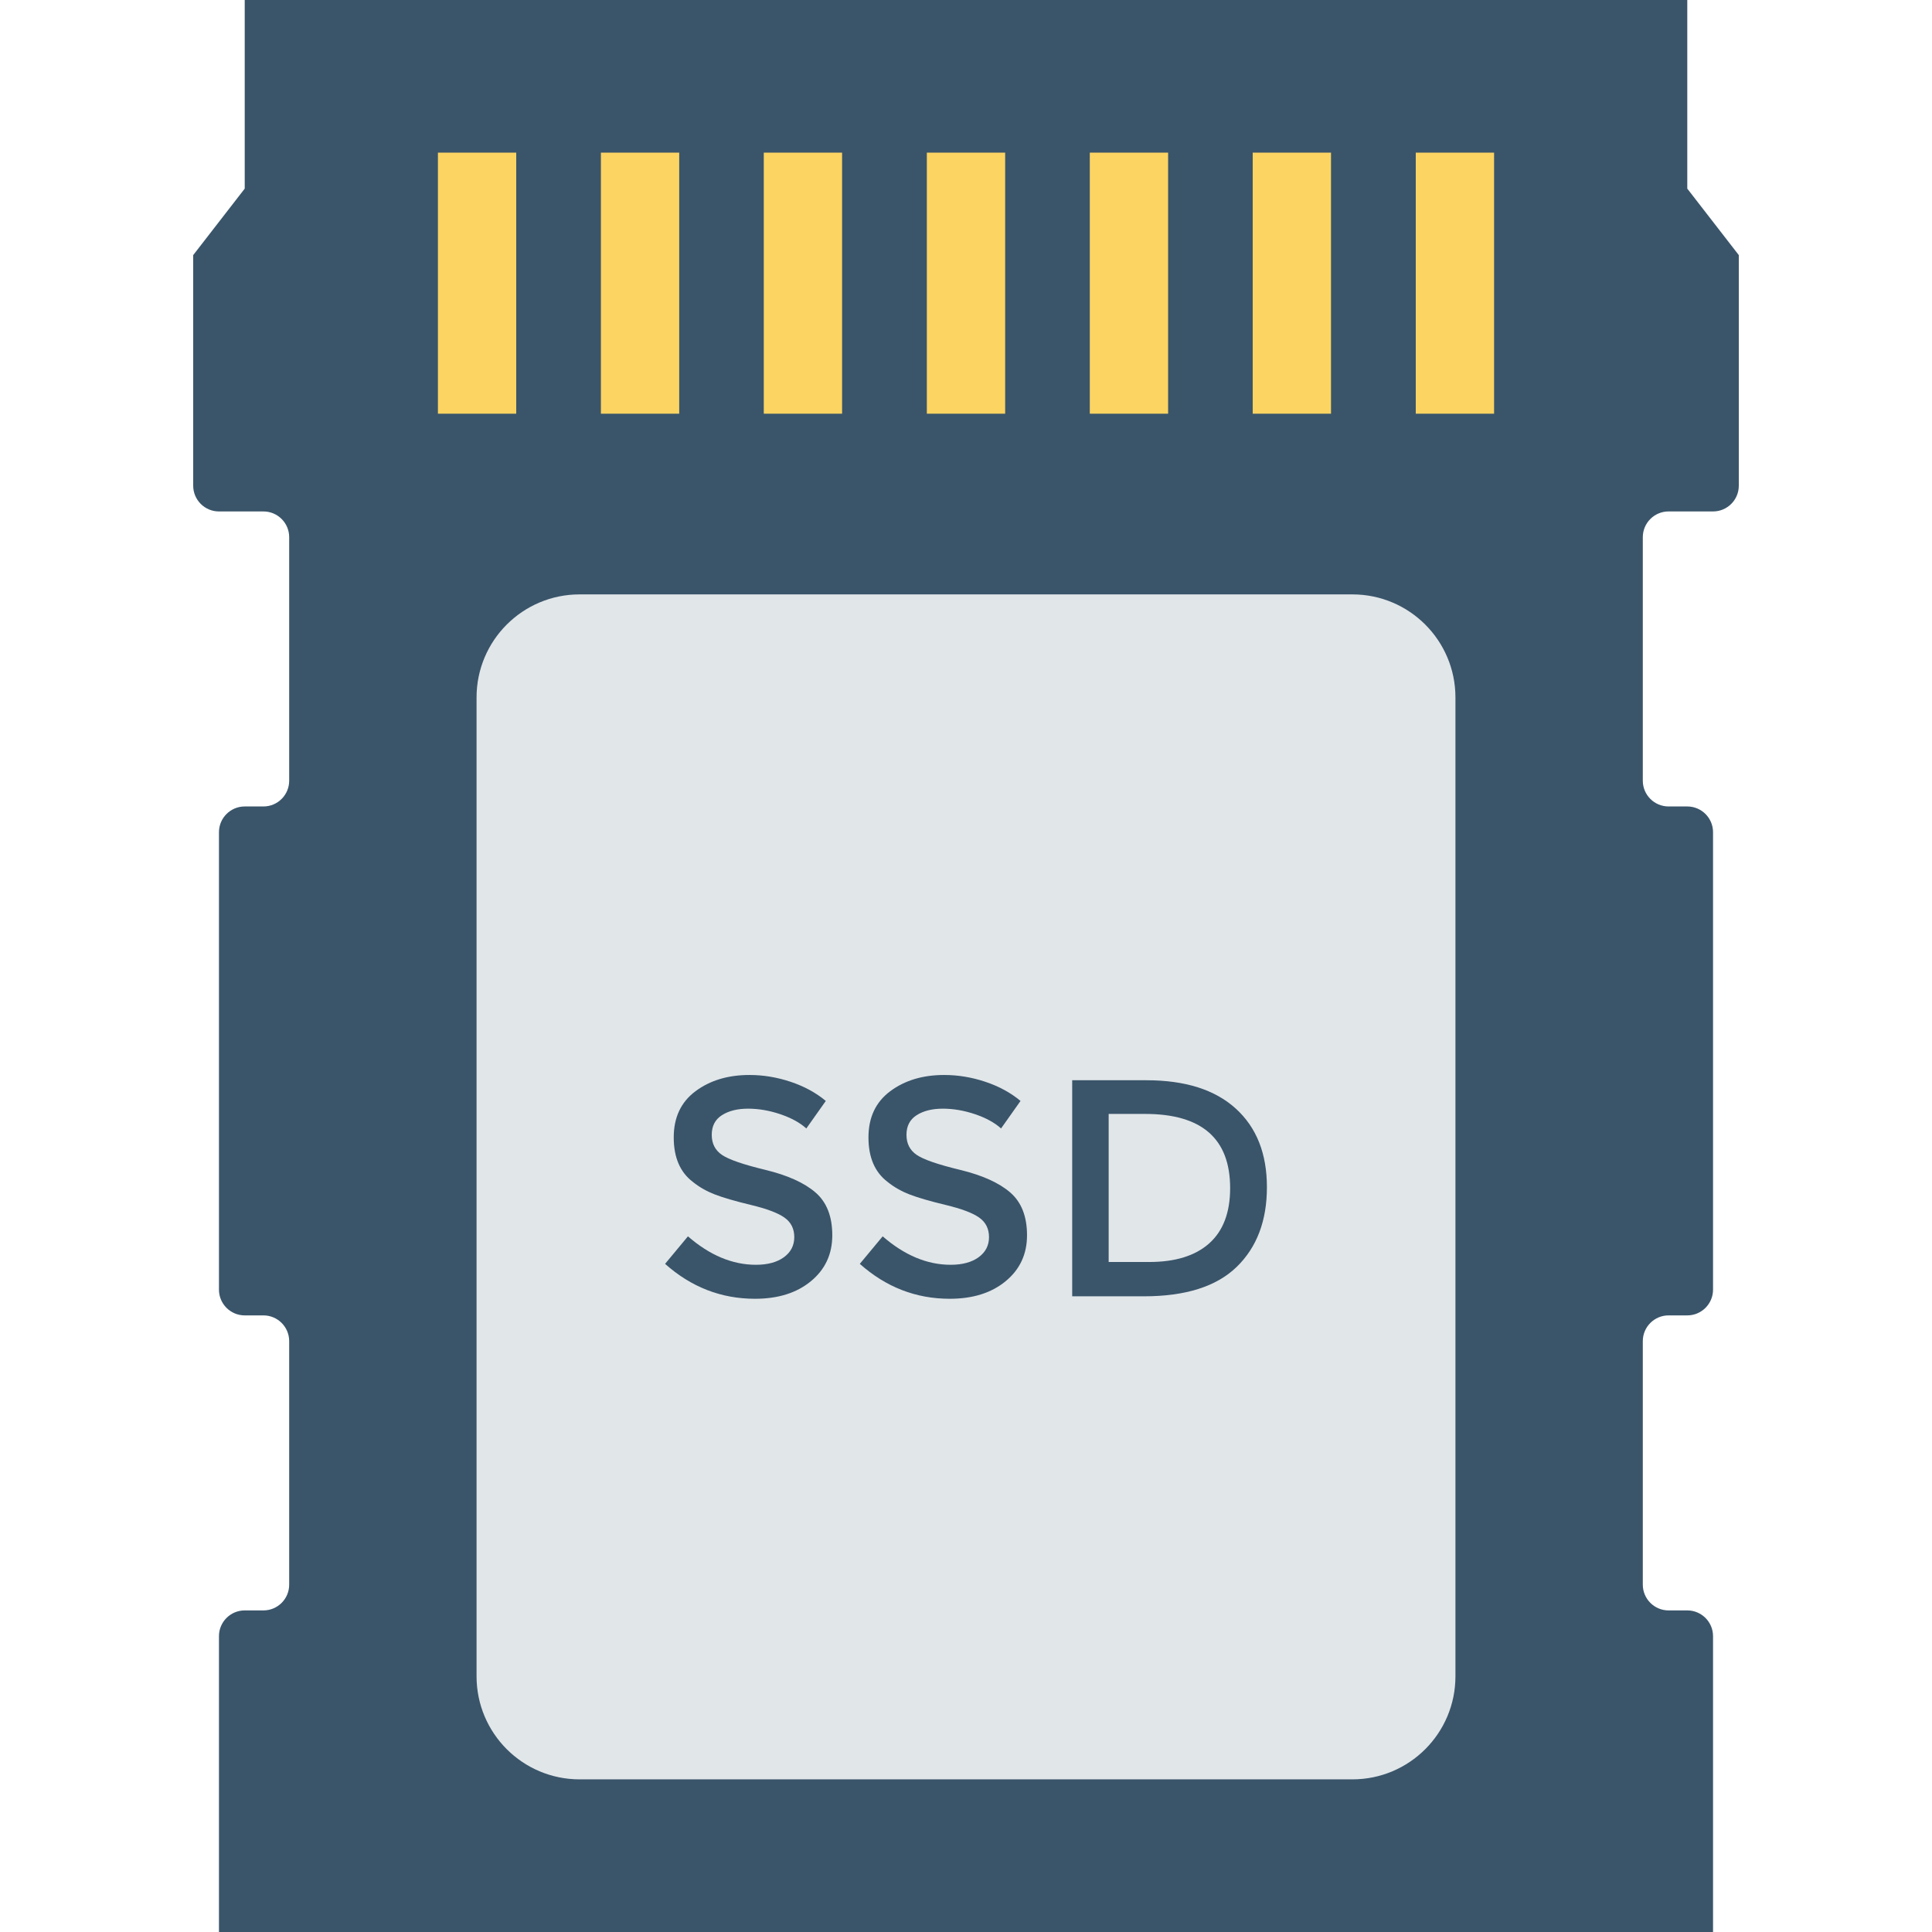
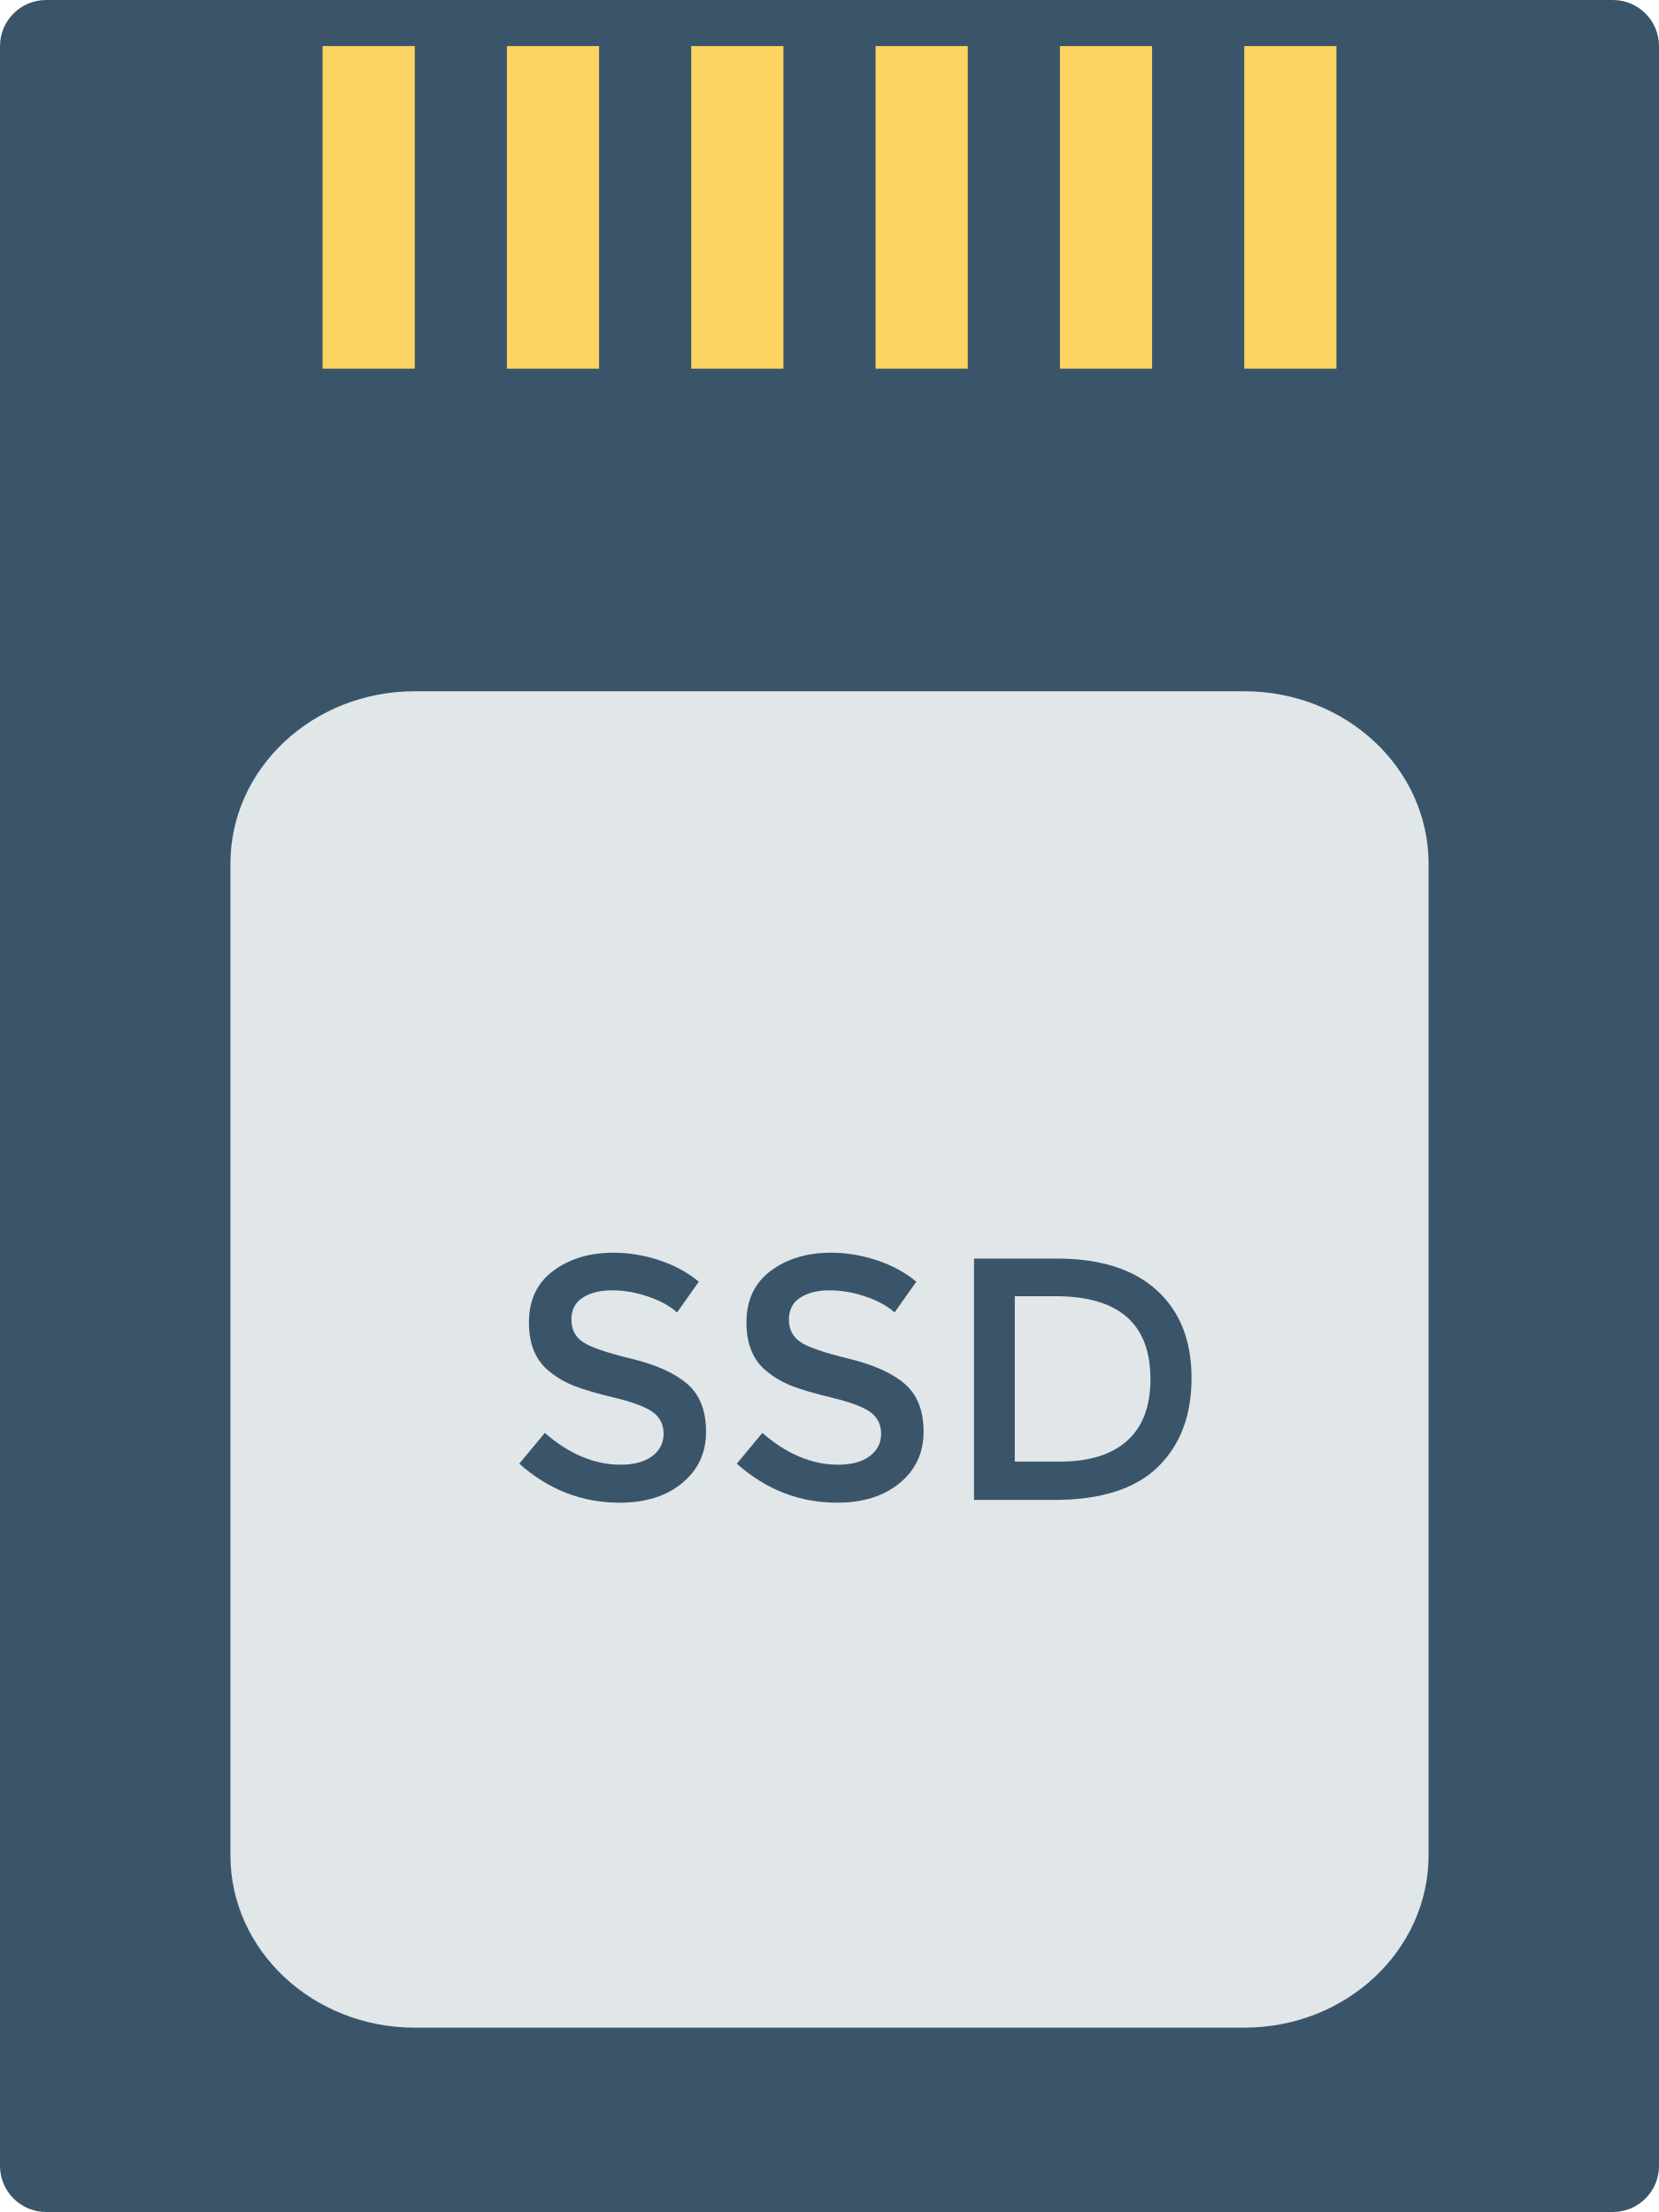
- <svg xmlns="http://www.w3.org/2000/svg" version="1.1" id="Capa_1" x="0px" y="0px" viewBox="0 0 468.293 468.293" style="enable-background:new 0 0 468.293 468.293;" xml:space="preserve">
-   <path style="fill:#3A556A;" d="M398.197,384.099v-59.02c0-3.448,2.796-6.244,6.244-6.244h4.535c3.448,0,6.244-2.796,6.244-6.244  V201.719c0-3.448-2.795-6.244-6.244-6.244h-4.535c-3.448,0-6.244-2.795-6.244-6.244v-59.02c0-3.448,2.796-6.244,6.244-6.244h10.779  c3.448,0,6.244-2.795,6.244-6.244V61.836l-12.488-16.116V0H59.317v45.719L46.829,61.836v55.888c0,3.448,2.795,6.244,6.244,6.244  h10.778c3.448,0,6.244,2.795,6.244,6.244v59.02c0,3.448-2.795,6.244-6.244,6.244h-4.534c-3.448,0-6.244,2.796-6.244,6.244v110.872  c0,3.448,2.795,6.244,6.244,6.244h4.534c3.448,0,6.244,2.796,6.244,6.244v59.02c0,3.448-2.795,6.244-6.244,6.244h-4.534  c-3.448,0-6.244,2.795-6.244,6.244v71.706h362.146v-71.706c0-3.448-2.795-6.244-6.244-6.244h-4.535  C400.992,390.343,398.197,387.547,398.197,384.099z" />
-   <g>
-     <rect x="106.146" y="36.995" style="fill:#FCD462;" width="18.981" height="63.282" />
-     <rect x="145.652" y="36.995" style="fill:#FCD462;" width="18.981" height="63.282" />
-     <rect x="185.132" y="36.995" style="fill:#FCD462;" width="18.981" height="63.282" />
-     <rect x="224.656" y="36.995" style="fill:#FCD462;" width="18.981" height="63.282" />
-     <rect x="264.155" y="36.995" style="fill:#FCD462;" width="18.981" height="63.282" />
-     <rect x="303.641" y="36.995" style="fill:#FCD462;" width="18.981" height="63.282" />
-     <rect x="343.165" y="36.995" style="fill:#FCD462;" width="18.981" height="63.282" />
+ <svg xmlns="http://www.w3.org/2000/svg" width="95.25mm" height="127mm" viewBox="0 0 95.25 127" version="1.1" id="svg159165">
+   <defs id="defs159159" />
+   <g id="layer1" transform="translate(-58.20833,-16.54167)">
+     <rect style="opacity:1;vector-effect:none;fill:#3a556a;fill-opacity:1;stroke:none;stroke-width:2;stroke-linecap:butt;stroke-linejoin:miter;stroke-miterlimit:4;stroke-dasharray:none;stroke-dashoffset:0;stroke-opacity:1" id="rect160002" width="360" height="480" x="-380" y="72.52" transform="matrix(0.2645833,0,0,0.2645833,158.75,-2.645833)" ry="10" />
+     <rect style="opacity:1;vector-effect:none;fill:#fcd462;fill-opacity:1;stroke:none;stroke-width:2;stroke-linecap:butt;stroke-linejoin:miter;stroke-miterlimit:4;stroke-dasharray:none;stroke-dashoffset:0;stroke-opacity:1" id="rect160242" width="20" height="70" x="160" y="72.52" transform="matrix(0.2645833,0,0,0.2645833,55.5625,7.9295717e-7)" />
+     <rect transform="matrix(0.2645833,0,0,0.2645833,66.14583,7.9295717e-7)" y="72.52" x="160" height="70" width="20" id="rect160244" style="opacity:1;vector-effect:none;fill:#fcd462;fill-opacity:1;stroke:none;stroke-width:2;stroke-linecap:butt;stroke-linejoin:miter;stroke-miterlimit:4;stroke-dasharray:none;stroke-dashoffset:0;stroke-opacity:1" />
+     <rect style="opacity:1;vector-effect:none;fill:#fcd462;fill-opacity:1;stroke:none;stroke-width:2;stroke-linecap:butt;stroke-linejoin:miter;stroke-miterlimit:4;stroke-dasharray:none;stroke-dashoffset:0;stroke-opacity:1" id="rect160246" width="20" height="70" x="160" y="72.52" transform="matrix(0.2645833,0,0,0.2645833,76.72917,5.5962386e-7)" />
+     <rect transform="matrix(0.2645833,0,0,0.2645833,44.97917,7.9295717e-7)" y="72.52" x="160" height="70" width="20" id="rect160248" style="opacity:1;vector-effect:none;fill:#fcd462;fill-opacity:1;stroke:none;stroke-width:2;stroke-linecap:butt;stroke-linejoin:miter;stroke-miterlimit:4;stroke-dasharray:none;stroke-dashoffset:0;stroke-opacity:1" />
+     <rect style="opacity:1;vector-effect:none;fill:#fcd462;fill-opacity:1;stroke:none;stroke-width:2;stroke-linecap:butt;stroke-linejoin:miter;stroke-miterlimit:4;stroke-dasharray:none;stroke-dashoffset:0;stroke-opacity:1" id="rect160250" width="20" height="70" x="160" y="72.52" transform="matrix(0.2645833,0,0,0.2645833,34.39583,5.5962386e-7)" />
+     <rect transform="matrix(0.2645833,0,0,0.2645833,87.3125,5.5962386e-7)" y="72.52" x="160" height="70" width="20" id="rect160252" style="opacity:1;vector-effect:none;fill:#fcd462;fill-opacity:1;stroke:none;stroke-width:2;stroke-linecap:butt;stroke-linejoin:miter;stroke-miterlimit:4;stroke-dasharray:none;stroke-dashoffset:0;stroke-opacity:1" />
+     <rect style="opacity:1;vector-effect:none;fill:#e1e6e9;fill-opacity:1;stroke:none;stroke-width:2;stroke-linecap:butt;stroke-linejoin:miter;stroke-miterlimit:4;stroke-dasharray:none;stroke-dashoffset:0;stroke-opacity:1" id="rect160257" width="260" height="310" x="270" y="192.52" transform="matrix(0.2645833,0,0,0.2475134,0,8.577959)" ry="40" />
+     <g id="g160289" transform="translate(-1.210205,0.2500309)">
+       <path style="fill:#3a556a" d="m 181.323,268.728 c -2.573,0 -4.683,0.524 -6.329,1.573 -1.652,1.049 -2.476,2.634 -2.476,4.762 0,2.122 0.823,3.744 2.476,4.866 1.646,1.128 5.152,2.335 10.524,3.634 5.366,1.299 9.415,3.122 12.14,5.47 2.72,2.348 4.079,5.811 4.079,10.378 0,4.573 -1.72,8.28 -5.171,11.128 -3.445,2.848 -7.963,4.268 -13.561,4.268 -8.189,0 -15.457,-2.817 -21.799,-8.463 l 5.543,-6.671 c 5.293,4.598 10.787,6.896 16.482,6.896 2.848,0 5.11,-0.616 6.78,-1.835 1.677,-1.226 2.512,-2.848 2.512,-4.872 0,-2.024 -0.787,-3.598 -2.36,-4.72 -1.573,-1.128 -4.287,-2.146 -8.128,-3.073 -3.848,-0.927 -6.774,-1.774 -8.768,-2.549 -2,-0.774 -3.774,-1.787 -5.323,-3.037 -3.098,-2.348 -4.64,-5.939 -4.64,-10.787 0,-4.848 1.756,-8.579 5.28,-11.201 3.518,-2.622 7.878,-3.933 13.073,-3.933 3.348,0 6.671,0.549 9.963,1.646 3.299,1.098 6.146,2.646 8.543,4.646 l -4.72,6.671 c -1.549,-1.402 -3.646,-2.549 -6.293,-3.451 -2.644,-0.895 -5.254,-1.346 -7.827,-1.346 z" id="path159926-5" transform="matrix(0.2645833,0,0,0.2645833,46.5799,19.27402)" />
+       <path style="fill:#3a556a" d="m 228.524,268.728 c -2.573,0 -4.683,0.524 -6.329,1.573 -1.652,1.049 -2.476,2.634 -2.476,4.762 0,2.122 0.823,3.744 2.476,4.866 1.646,1.128 5.152,2.335 10.524,3.634 5.366,1.299 9.415,3.122 12.14,5.47 2.72,2.348 4.079,5.811 4.079,10.378 0,4.573 -1.72,8.28 -5.171,11.128 -3.445,2.848 -7.963,4.268 -13.561,4.268 -8.189,0 -15.457,-2.817 -21.799,-8.463 l 5.543,-6.671 c 5.293,4.598 10.787,6.896 16.482,6.896 2.848,0 5.11,-0.616 6.78,-1.835 1.677,-1.226 2.512,-2.848 2.512,-4.872 0,-2.024 -0.787,-3.598 -2.36,-4.72 -1.573,-1.128 -4.287,-2.146 -8.128,-3.073 -3.848,-0.927 -6.774,-1.774 -8.768,-2.549 -2,-0.774 -3.774,-1.787 -5.323,-3.037 -3.098,-2.348 -4.64,-5.939 -4.64,-10.787 0,-4.848 1.756,-8.579 5.28,-11.201 3.518,-2.622 7.878,-3.933 13.073,-3.933 3.348,0 6.671,0.549 9.963,1.646 3.299,1.098 6.146,2.646 8.543,4.646 l -4.72,6.671 c -1.549,-1.402 -3.646,-2.549 -6.293,-3.451 -2.644,-0.895 -5.253,-1.346 -7.827,-1.346 z" id="path159928-1" transform="matrix(0.2645833,0,0,0.2645833,46.5799,19.27402)" />
+       <path style="fill:#3a556a" d="m 299.518,268.692 c 5.049,4.573 7.567,10.927 7.567,19.067 0,8.146 -2.445,14.585 -7.341,19.335 -4.896,4.744 -12.39,7.116 -22.476,7.116 h -17.384 v -52.372 h 17.982 c 9.39,0 16.61,2.28 21.652,6.854 z m -1.347,19.292 c 0,-11.988 -6.866,-17.982 -20.604,-17.982 h -8.841 v 35.89 h 9.817 c 6.341,0 11.201,-1.512 14.573,-4.53 3.372,-3.024 5.055,-7.481 5.055,-13.378 z" id="path159930-5" transform="matrix(0.2645833,0,0,0.2645833,46.5799,19.27402)" />
+     </g>
  </g>
-   <path style="fill:#E1E6E9;" d="M327.805,431.295H140.488c-13.794,0-24.976-11.182-24.976-24.976V169.051  c0-13.794,11.182-24.976,24.976-24.976h187.317c13.794,0,24.976,11.182,24.976,24.976V406.32  C352.78,420.113,341.599,431.295,327.805,431.295z" />
-   <g>
-     <path style="fill:#3A556A;" d="M181.323,268.728c-2.573,0-4.683,0.524-6.329,1.573c-1.652,1.049-2.476,2.634-2.476,4.762   c0,2.122,0.823,3.744,2.476,4.866c1.646,1.128,5.152,2.335,10.524,3.634c5.366,1.299,9.415,3.122,12.14,5.47   c2.72,2.348,4.079,5.811,4.079,10.378c0,4.573-1.72,8.28-5.171,11.128c-3.445,2.848-7.963,4.268-13.561,4.268   c-8.189,0-15.457-2.817-21.799-8.463l5.543-6.671c5.293,4.598,10.787,6.896,16.482,6.896c2.848,0,5.11-0.616,6.78-1.835   c1.677-1.226,2.512-2.848,2.512-4.872c0-2.024-0.787-3.598-2.36-4.72c-1.573-1.128-4.287-2.146-8.128-3.073   c-3.848-0.927-6.774-1.774-8.768-2.549c-2-0.774-3.774-1.787-5.323-3.037c-3.098-2.348-4.64-5.939-4.64-10.787   s1.756-8.579,5.28-11.201c3.518-2.622,7.878-3.933,13.073-3.933c3.348,0,6.671,0.549,9.963,1.646   c3.299,1.098,6.146,2.646,8.543,4.646l-4.72,6.671c-1.549-1.402-3.646-2.549-6.293-3.451   C186.506,269.179,183.896,268.728,181.323,268.728z" />
-     <path style="fill:#3A556A;" d="M228.524,268.728c-2.573,0-4.683,0.524-6.329,1.573c-1.652,1.049-2.476,2.634-2.476,4.762   c0,2.122,0.823,3.744,2.476,4.866c1.646,1.128,5.152,2.335,10.524,3.634c5.366,1.299,9.415,3.122,12.14,5.47   c2.72,2.348,4.079,5.811,4.079,10.378c0,4.573-1.72,8.28-5.171,11.128c-3.445,2.848-7.963,4.268-13.561,4.268   c-8.189,0-15.457-2.817-21.799-8.463l5.543-6.671c5.293,4.598,10.787,6.896,16.482,6.896c2.848,0,5.11-0.616,6.78-1.835   c1.677-1.226,2.512-2.848,2.512-4.872c0-2.024-0.787-3.598-2.36-4.72c-1.573-1.128-4.287-2.146-8.128-3.073   c-3.848-0.927-6.774-1.774-8.768-2.549c-2-0.774-3.774-1.787-5.323-3.037c-3.098-2.348-4.64-5.939-4.64-10.787   s1.756-8.579,5.28-11.201c3.518-2.622,7.878-3.933,13.073-3.933c3.348,0,6.671,0.549,9.963,1.646   c3.299,1.098,6.146,2.646,8.543,4.646l-4.72,6.671c-1.549-1.402-3.646-2.549-6.293-3.451   C233.707,269.179,231.098,268.728,228.524,268.728z" />
-     <path style="fill:#3A556A;" d="M299.518,268.692c5.049,4.573,7.567,10.927,7.567,19.067c0,8.146-2.445,14.585-7.341,19.335   c-4.896,4.744-12.39,7.116-22.476,7.116h-17.384v-52.372h17.982C287.256,261.838,294.476,264.118,299.518,268.692z    M298.171,287.984c0-11.988-6.866-17.982-20.604-17.982h-8.841v35.89h9.817c6.341,0,11.201-1.512,14.573-4.53   C296.488,298.338,298.171,293.881,298.171,287.984z" />
-   </g>
-   <g>
- </g>
-   <g>
- </g>
-   <g>
- </g>
-   <g>
- </g>
-   <g>
- </g>
-   <g>
- </g>
-   <g>
- </g>
-   <g>
- </g>
-   <g>
- </g>
-   <g>
- </g>
-   <g>
- </g>
-   <g>
- </g>
-   <g>
- </g>
-   <g>
- </g>
-   <g>
- </g>
</svg>
